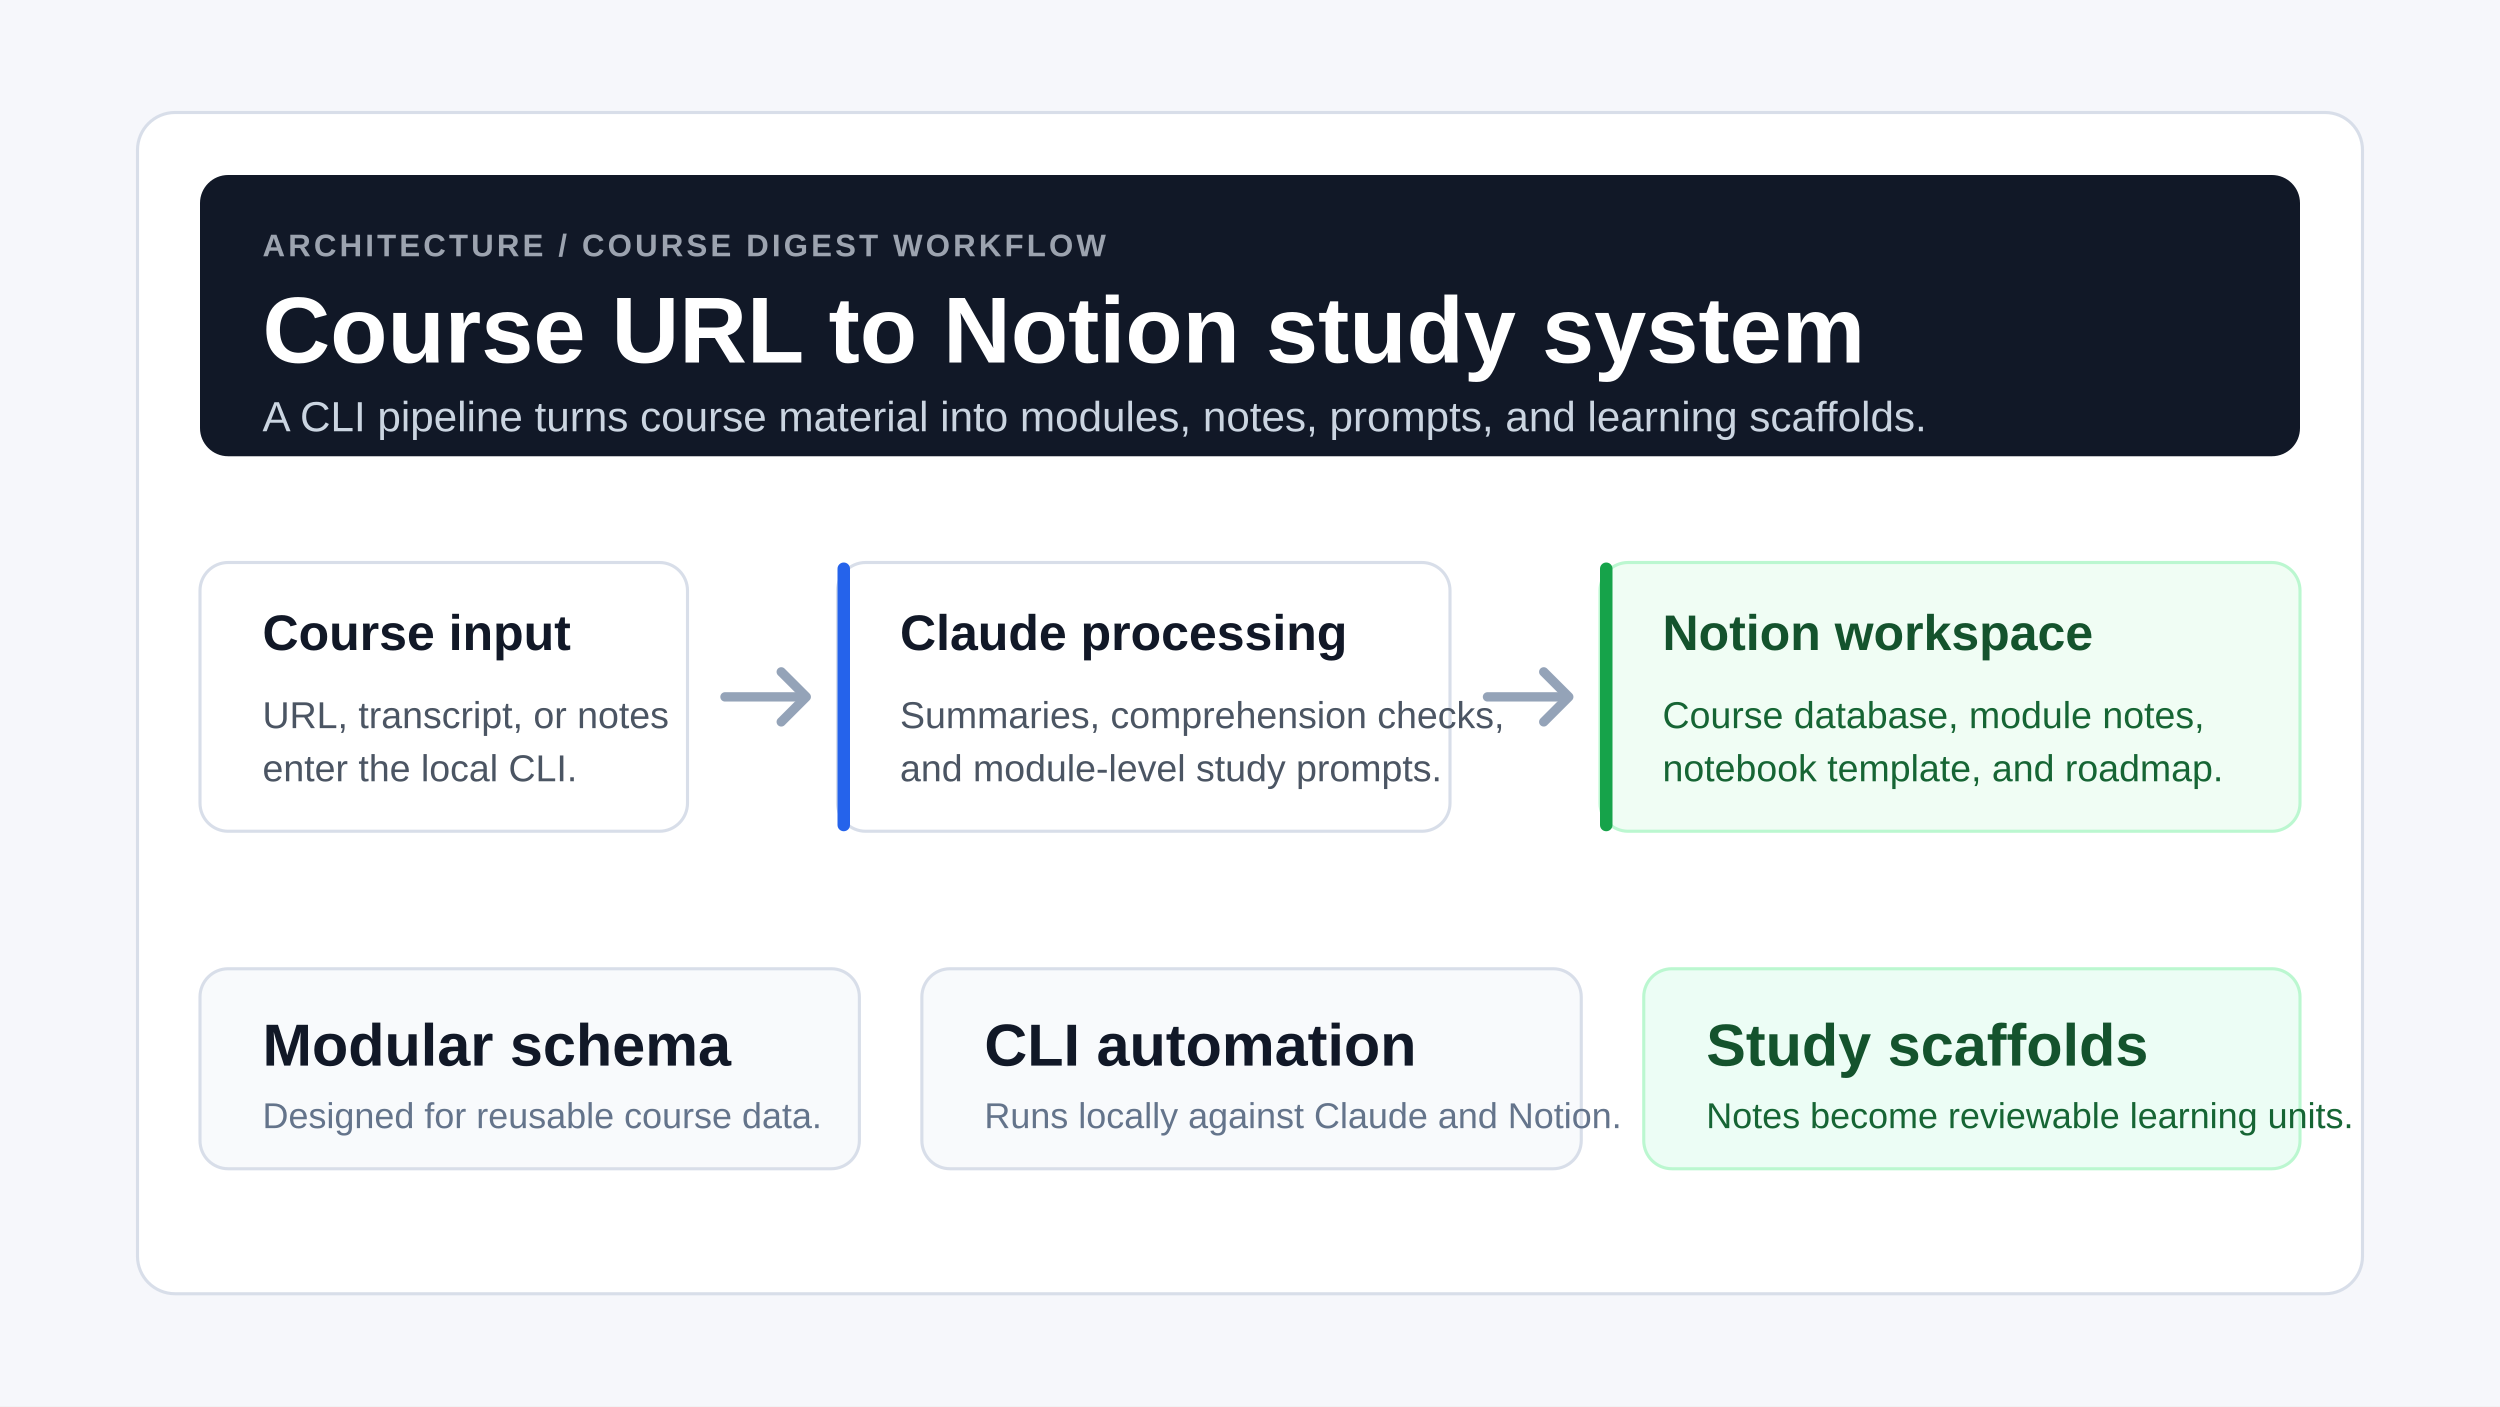
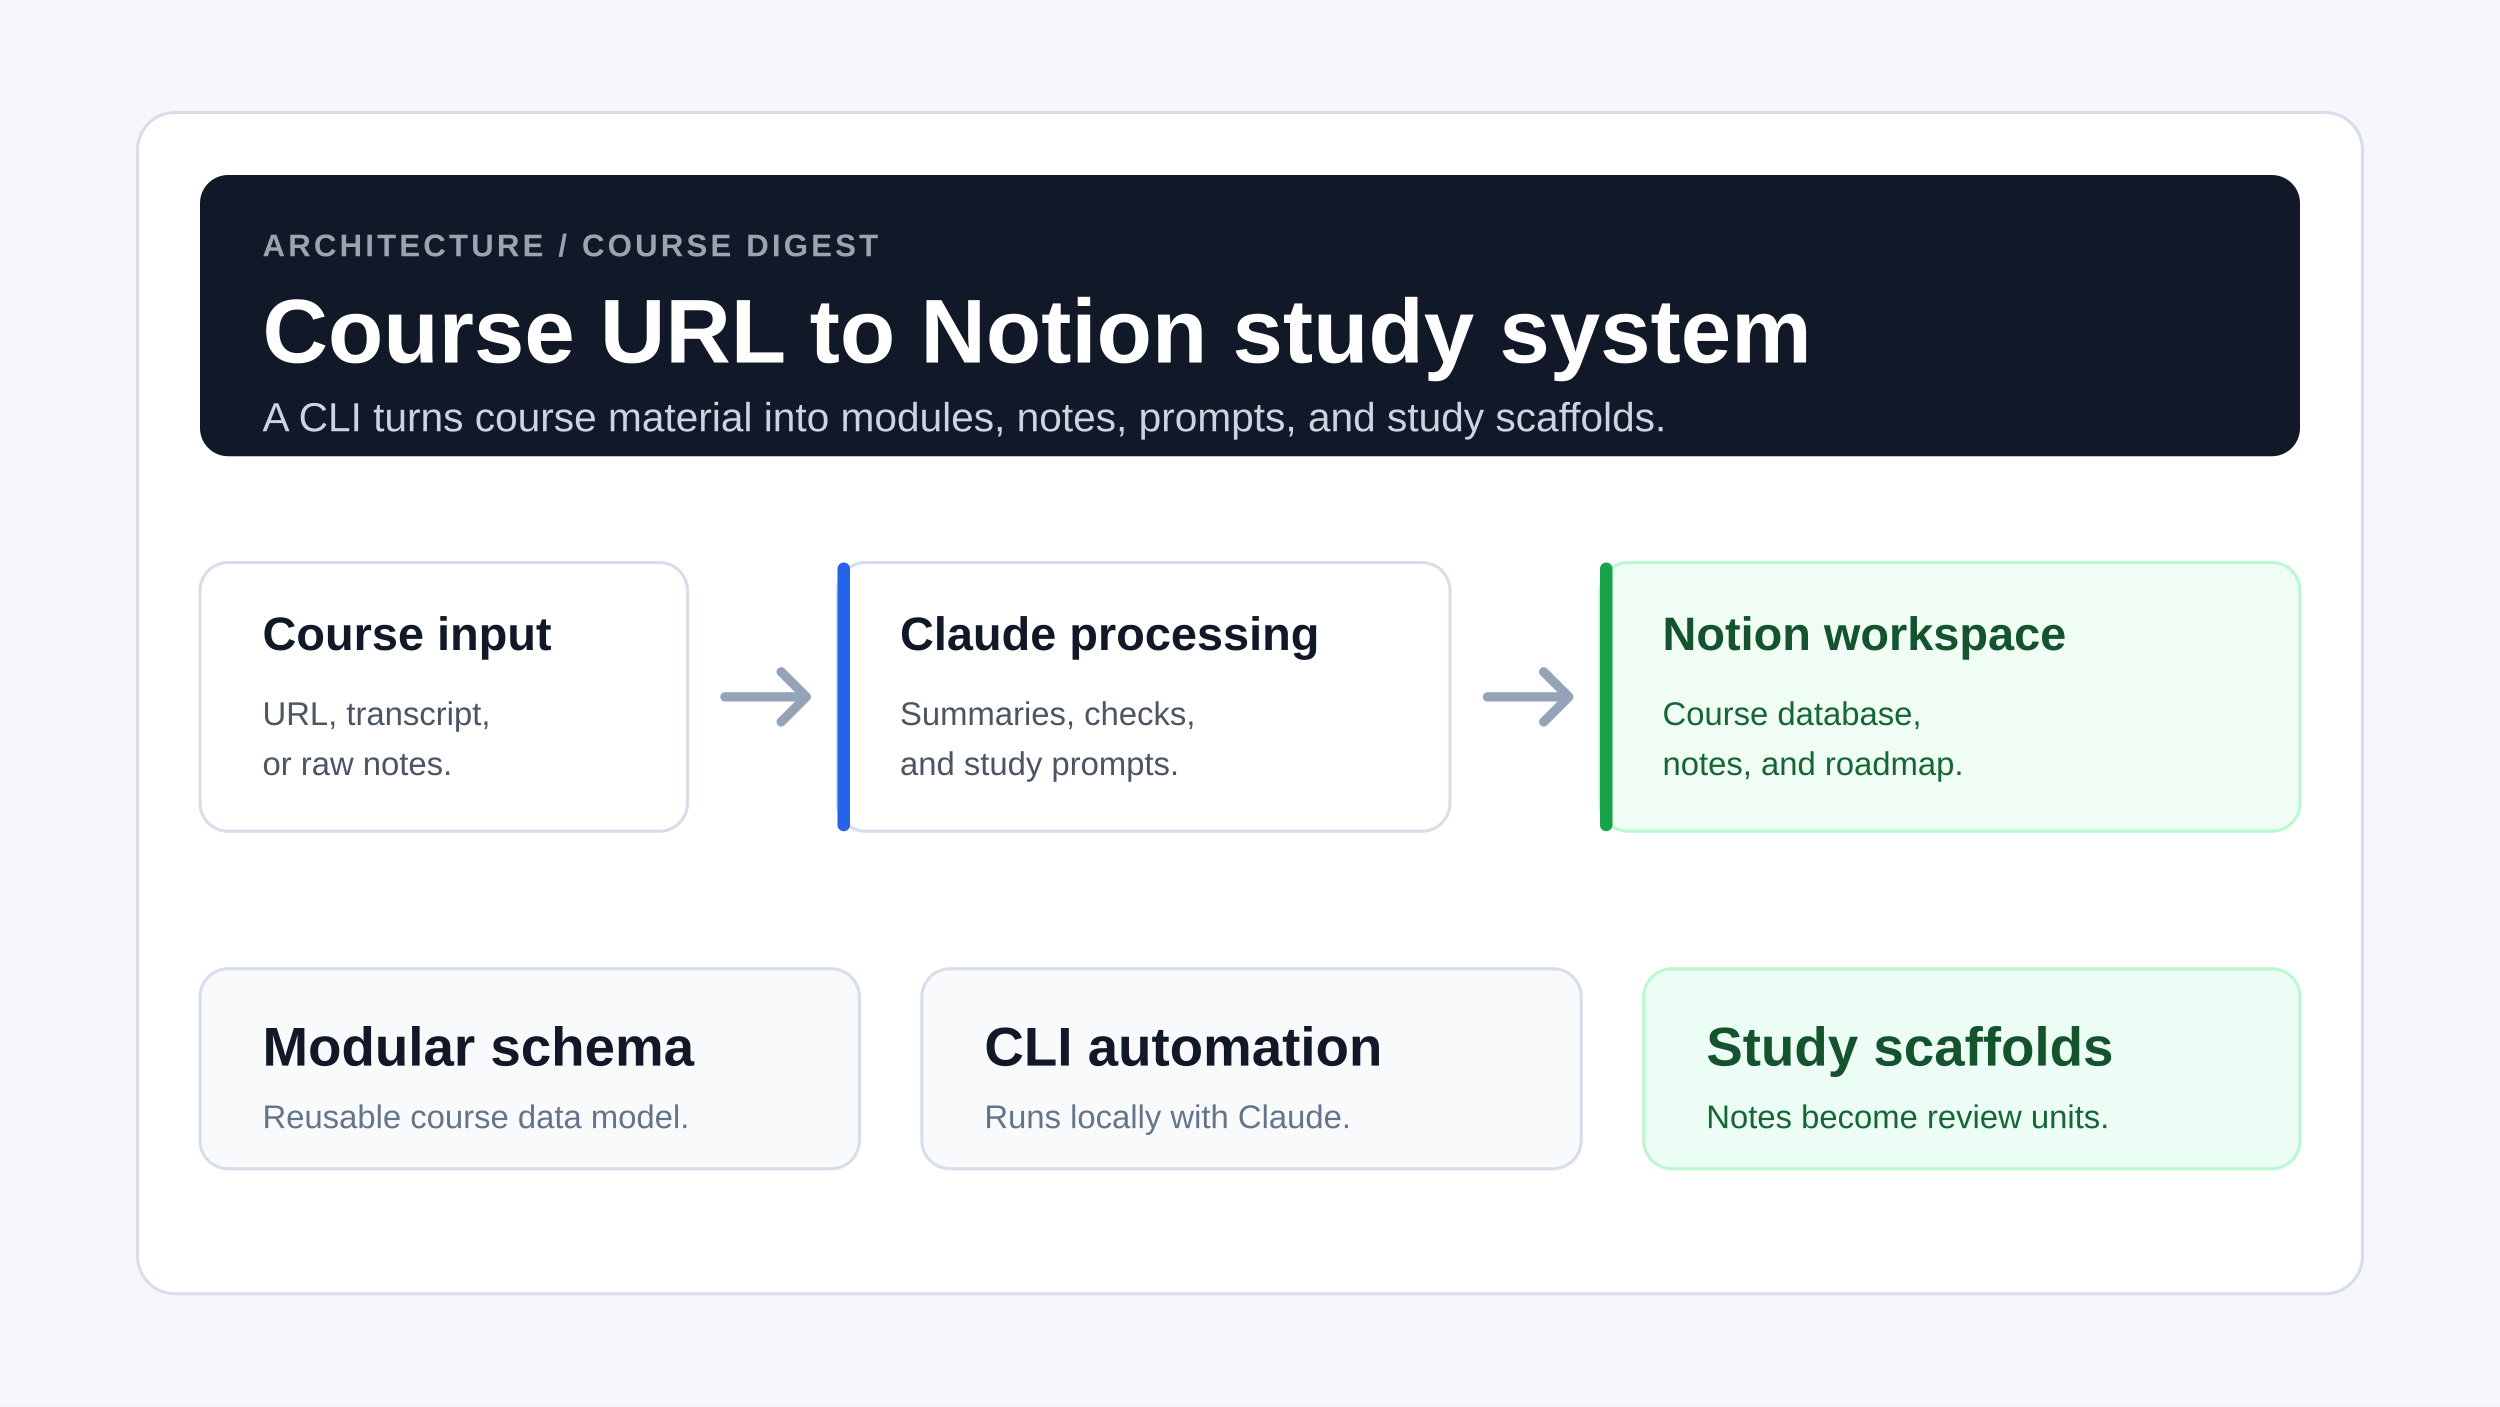
<svg xmlns="http://www.w3.org/2000/svg" width="1600" height="900" viewBox="0 0 1600 900" fill="none">
  <rect width="1600" height="900" fill="#F6F7FB" />
  <rect x="88" y="72" width="1424" height="756" rx="24" fill="#FFFFFF" stroke="#D8DEE9" stroke-width="2" />
  <rect x="128" y="112" width="1344" height="180" rx="18" fill="#111827" />
-   <text x="168" y="164" fill="#9CA3AF" font-family="Arial, Helvetica, sans-serif" font-size="20" font-weight="700" letter-spacing="2">ARCHITECTURE / COURSE DIGEST WORKFLOW</text>
-   <text x="168" y="232" fill="#FFFFFF" font-family="Arial, Helvetica, sans-serif" font-size="60" font-weight="800">Course URL to Notion study system</text>
-   <text x="168" y="276" fill="#CBD5E1" font-family="Arial, Helvetica, sans-serif" font-size="27">A CLI pipeline turns course material into modules, notes, prompts, and learning scaffolds.</text>
+   <text x="168" y="164" fill="#9CA3AF" font-family="Arial, Helvetica, sans-serif" font-size="20" font-weight="700" letter-spacing="2">ARCHITECTURE / COURSE DIGEST</text>
+   <text x="168" y="232" fill="#FFFFFF" font-family="Arial, Helvetica, sans-serif" font-size="58" font-weight="800">Course URL to Notion study system</text>
+   <text x="168" y="276" fill="#CBD5E1" font-family="Arial, Helvetica, sans-serif" font-size="26">A CLI turns course material into modules, notes, prompts, and study scaffolds.</text>
  <rect x="128" y="360" width="312" height="172" rx="18" fill="#FFFFFF" stroke="#D8DEE9" stroke-width="2" />
-   <text x="168" y="416" fill="#111827" font-family="Arial, Helvetica, sans-serif" font-size="32" font-weight="800">Course input</text>
-   <text x="168" y="466" fill="#4B5563" font-family="Arial, Helvetica, sans-serif" font-size="24">URL, transcript, or notes</text>
-   <text x="168" y="500" fill="#4B5563" font-family="Arial, Helvetica, sans-serif" font-size="24">enter the local CLI.</text>
+   <text x="168" y="416" fill="#111827" font-family="Arial, Helvetica, sans-serif" font-size="30" font-weight="800">Course input</text>
+   <text x="168" y="464" fill="#4B5563" font-family="Arial, Helvetica, sans-serif" font-size="21">URL, transcript,</text>
+   <text x="168" y="496" fill="#4B5563" font-family="Arial, Helvetica, sans-serif" font-size="21">or raw notes.</text>
  <rect x="536" y="360" width="392" height="172" rx="18" fill="#FFFFFF" stroke="#D8DEE9" stroke-width="2" />
  <rect x="536" y="360" width="8" height="172" rx="4" fill="#2563EB" />
-   <text x="576" y="416" fill="#111827" font-family="Arial, Helvetica, sans-serif" font-size="32" font-weight="800">Claude processing</text>
-   <text x="576" y="466" fill="#4B5563" font-family="Arial, Helvetica, sans-serif" font-size="24">Summaries, comprehension checks,</text>
-   <text x="576" y="500" fill="#4B5563" font-family="Arial, Helvetica, sans-serif" font-size="24">and module-level study prompts.</text>
+   <text x="576" y="416" fill="#111827" font-family="Arial, Helvetica, sans-serif" font-size="30" font-weight="800">Claude processing</text>
+   <text x="576" y="464" fill="#4B5563" font-family="Arial, Helvetica, sans-serif" font-size="21">Summaries, checks,</text>
+   <text x="576" y="496" fill="#4B5563" font-family="Arial, Helvetica, sans-serif" font-size="21">and study prompts.</text>
  <rect x="1024" y="360" width="448" height="172" rx="18" fill="#F0FDF4" stroke="#BBF7D0" stroke-width="2" />
  <rect x="1024" y="360" width="8" height="172" rx="4" fill="#16A34A" />
-   <text x="1064" y="416" fill="#14532D" font-family="Arial, Helvetica, sans-serif" font-size="32" font-weight="800">Notion workspace</text>
-   <text x="1064" y="466" fill="#166534" font-family="Arial, Helvetica, sans-serif" font-size="24">Course database, module notes,</text>
-   <text x="1064" y="500" fill="#166534" font-family="Arial, Helvetica, sans-serif" font-size="24">notebook template, and roadmap.</text>
+   <text x="1064" y="416" fill="#14532D" font-family="Arial, Helvetica, sans-serif" font-size="30" font-weight="800">Notion workspace</text>
+   <text x="1064" y="464" fill="#166534" font-family="Arial, Helvetica, sans-serif" font-size="21">Course database,</text>
+   <text x="1064" y="496" fill="#166534" font-family="Arial, Helvetica, sans-serif" font-size="21">notes, and roadmap.</text>
  <path d="M464 446H512" stroke="#94A3B8" stroke-width="6" stroke-linecap="round" />
  <path d="M500 430L516 446L500 462" stroke="#94A3B8" stroke-width="6" stroke-linecap="round" stroke-linejoin="round" />
  <path d="M952 446H1000" stroke="#94A3B8" stroke-width="6" stroke-linecap="round" />
  <path d="M988 430L1004 446L988 462" stroke="#94A3B8" stroke-width="6" stroke-linecap="round" stroke-linejoin="round" />
  <rect x="128" y="620" width="422" height="128" rx="18" fill="#F8FAFC" stroke="#D8DEE9" stroke-width="2" />
-   <text x="168" y="682" fill="#111827" font-family="Arial, Helvetica, sans-serif" font-size="38" font-weight="800">Modular schema</text>
-   <text x="168" y="722" fill="#64748B" font-family="Arial, Helvetica, sans-serif" font-size="23">Designed for reusable course data.</text>
+   <text x="168" y="682" fill="#111827" font-family="Arial, Helvetica, sans-serif" font-size="35" font-weight="800">Modular schema</text>
+   <text x="168" y="722" fill="#64748B" font-family="Arial, Helvetica, sans-serif" font-size="21">Reusable course data model.</text>
  <rect x="590" y="620" width="422" height="128" rx="18" fill="#F8FAFC" stroke="#D8DEE9" stroke-width="2" />
-   <text x="630" y="682" fill="#111827" font-family="Arial, Helvetica, sans-serif" font-size="38" font-weight="800">CLI automation</text>
-   <text x="630" y="722" fill="#64748B" font-family="Arial, Helvetica, sans-serif" font-size="23">Runs locally against Claude and Notion.</text>
+   <text x="630" y="682" fill="#111827" font-family="Arial, Helvetica, sans-serif" font-size="35" font-weight="800">CLI automation</text>
+   <text x="630" y="722" fill="#64748B" font-family="Arial, Helvetica, sans-serif" font-size="21">Runs locally with Claude.</text>
  <rect x="1052" y="620" width="420" height="128" rx="18" fill="#ECFDF5" stroke="#BBF7D0" stroke-width="2" />
-   <text x="1092" y="682" fill="#14532D" font-family="Arial, Helvetica, sans-serif" font-size="38" font-weight="800">Study scaffolds</text>
-   <text x="1092" y="722" fill="#166534" font-family="Arial, Helvetica, sans-serif" font-size="23">Notes become reviewable learning units.</text>
+   <text x="1092" y="682" fill="#14532D" font-family="Arial, Helvetica, sans-serif" font-size="35" font-weight="800">Study scaffolds</text>
+   <text x="1092" y="722" fill="#166534" font-family="Arial, Helvetica, sans-serif" font-size="21">Notes become review units.</text>
</svg>
